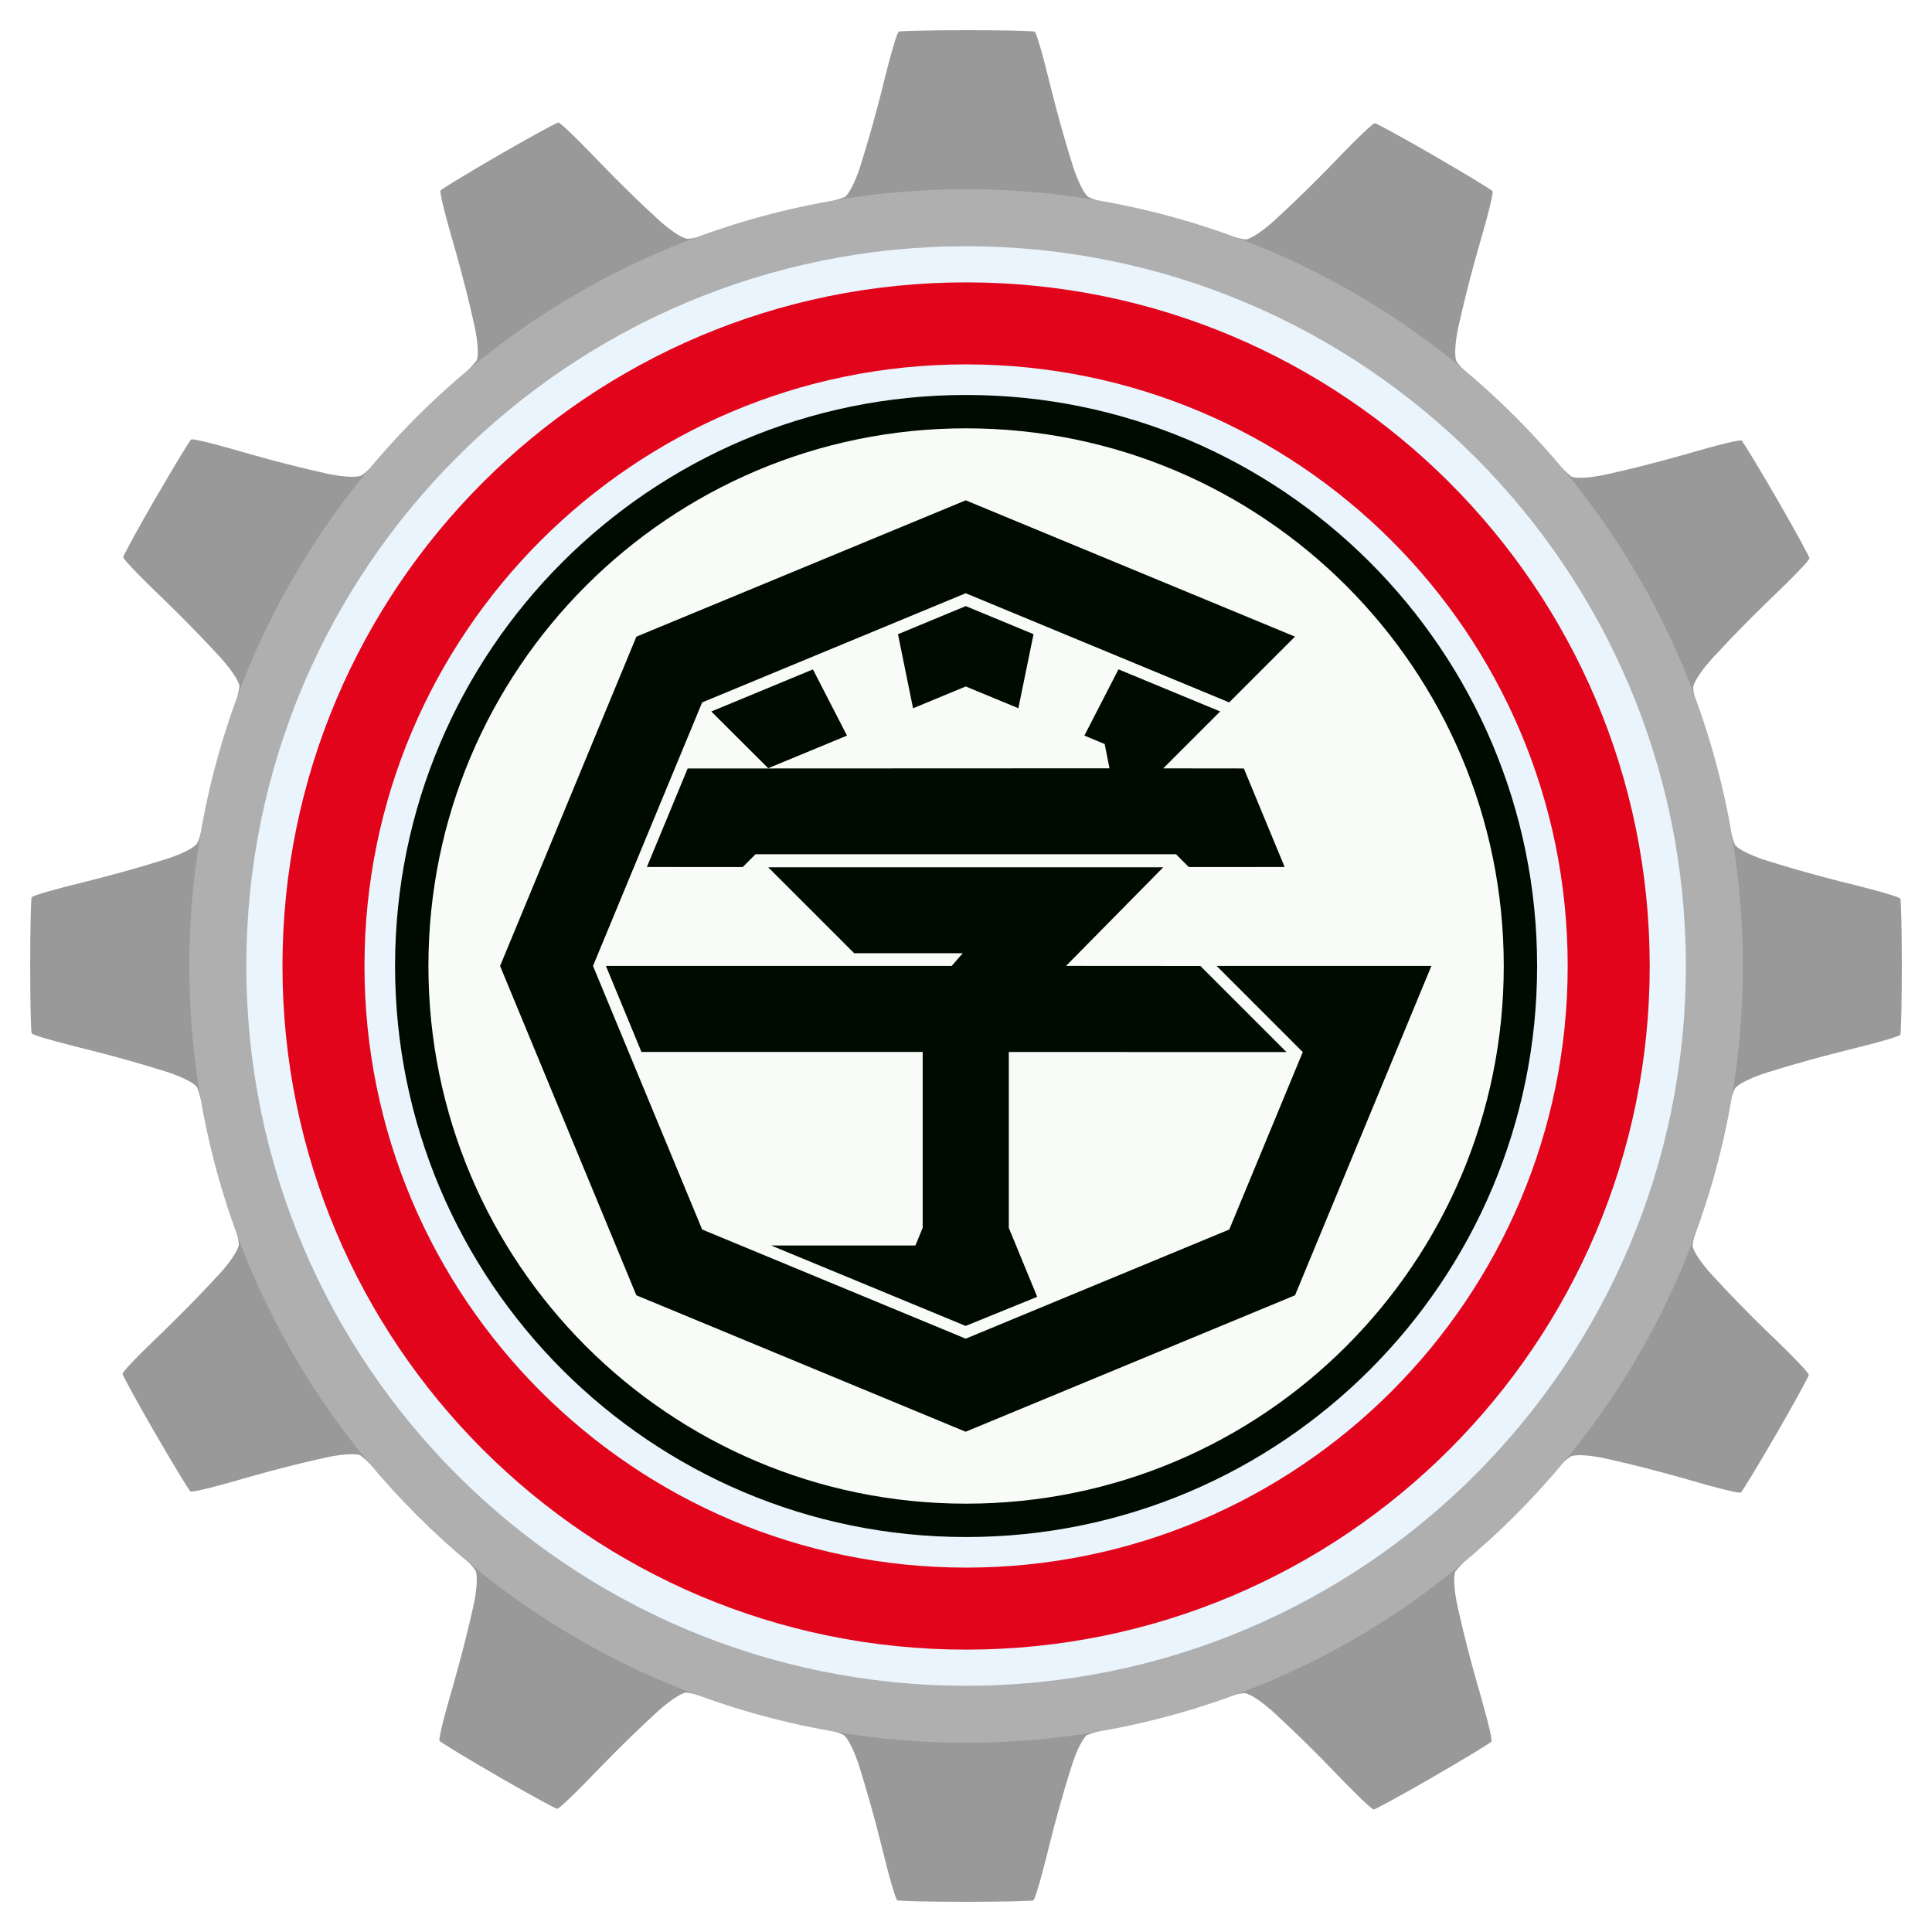
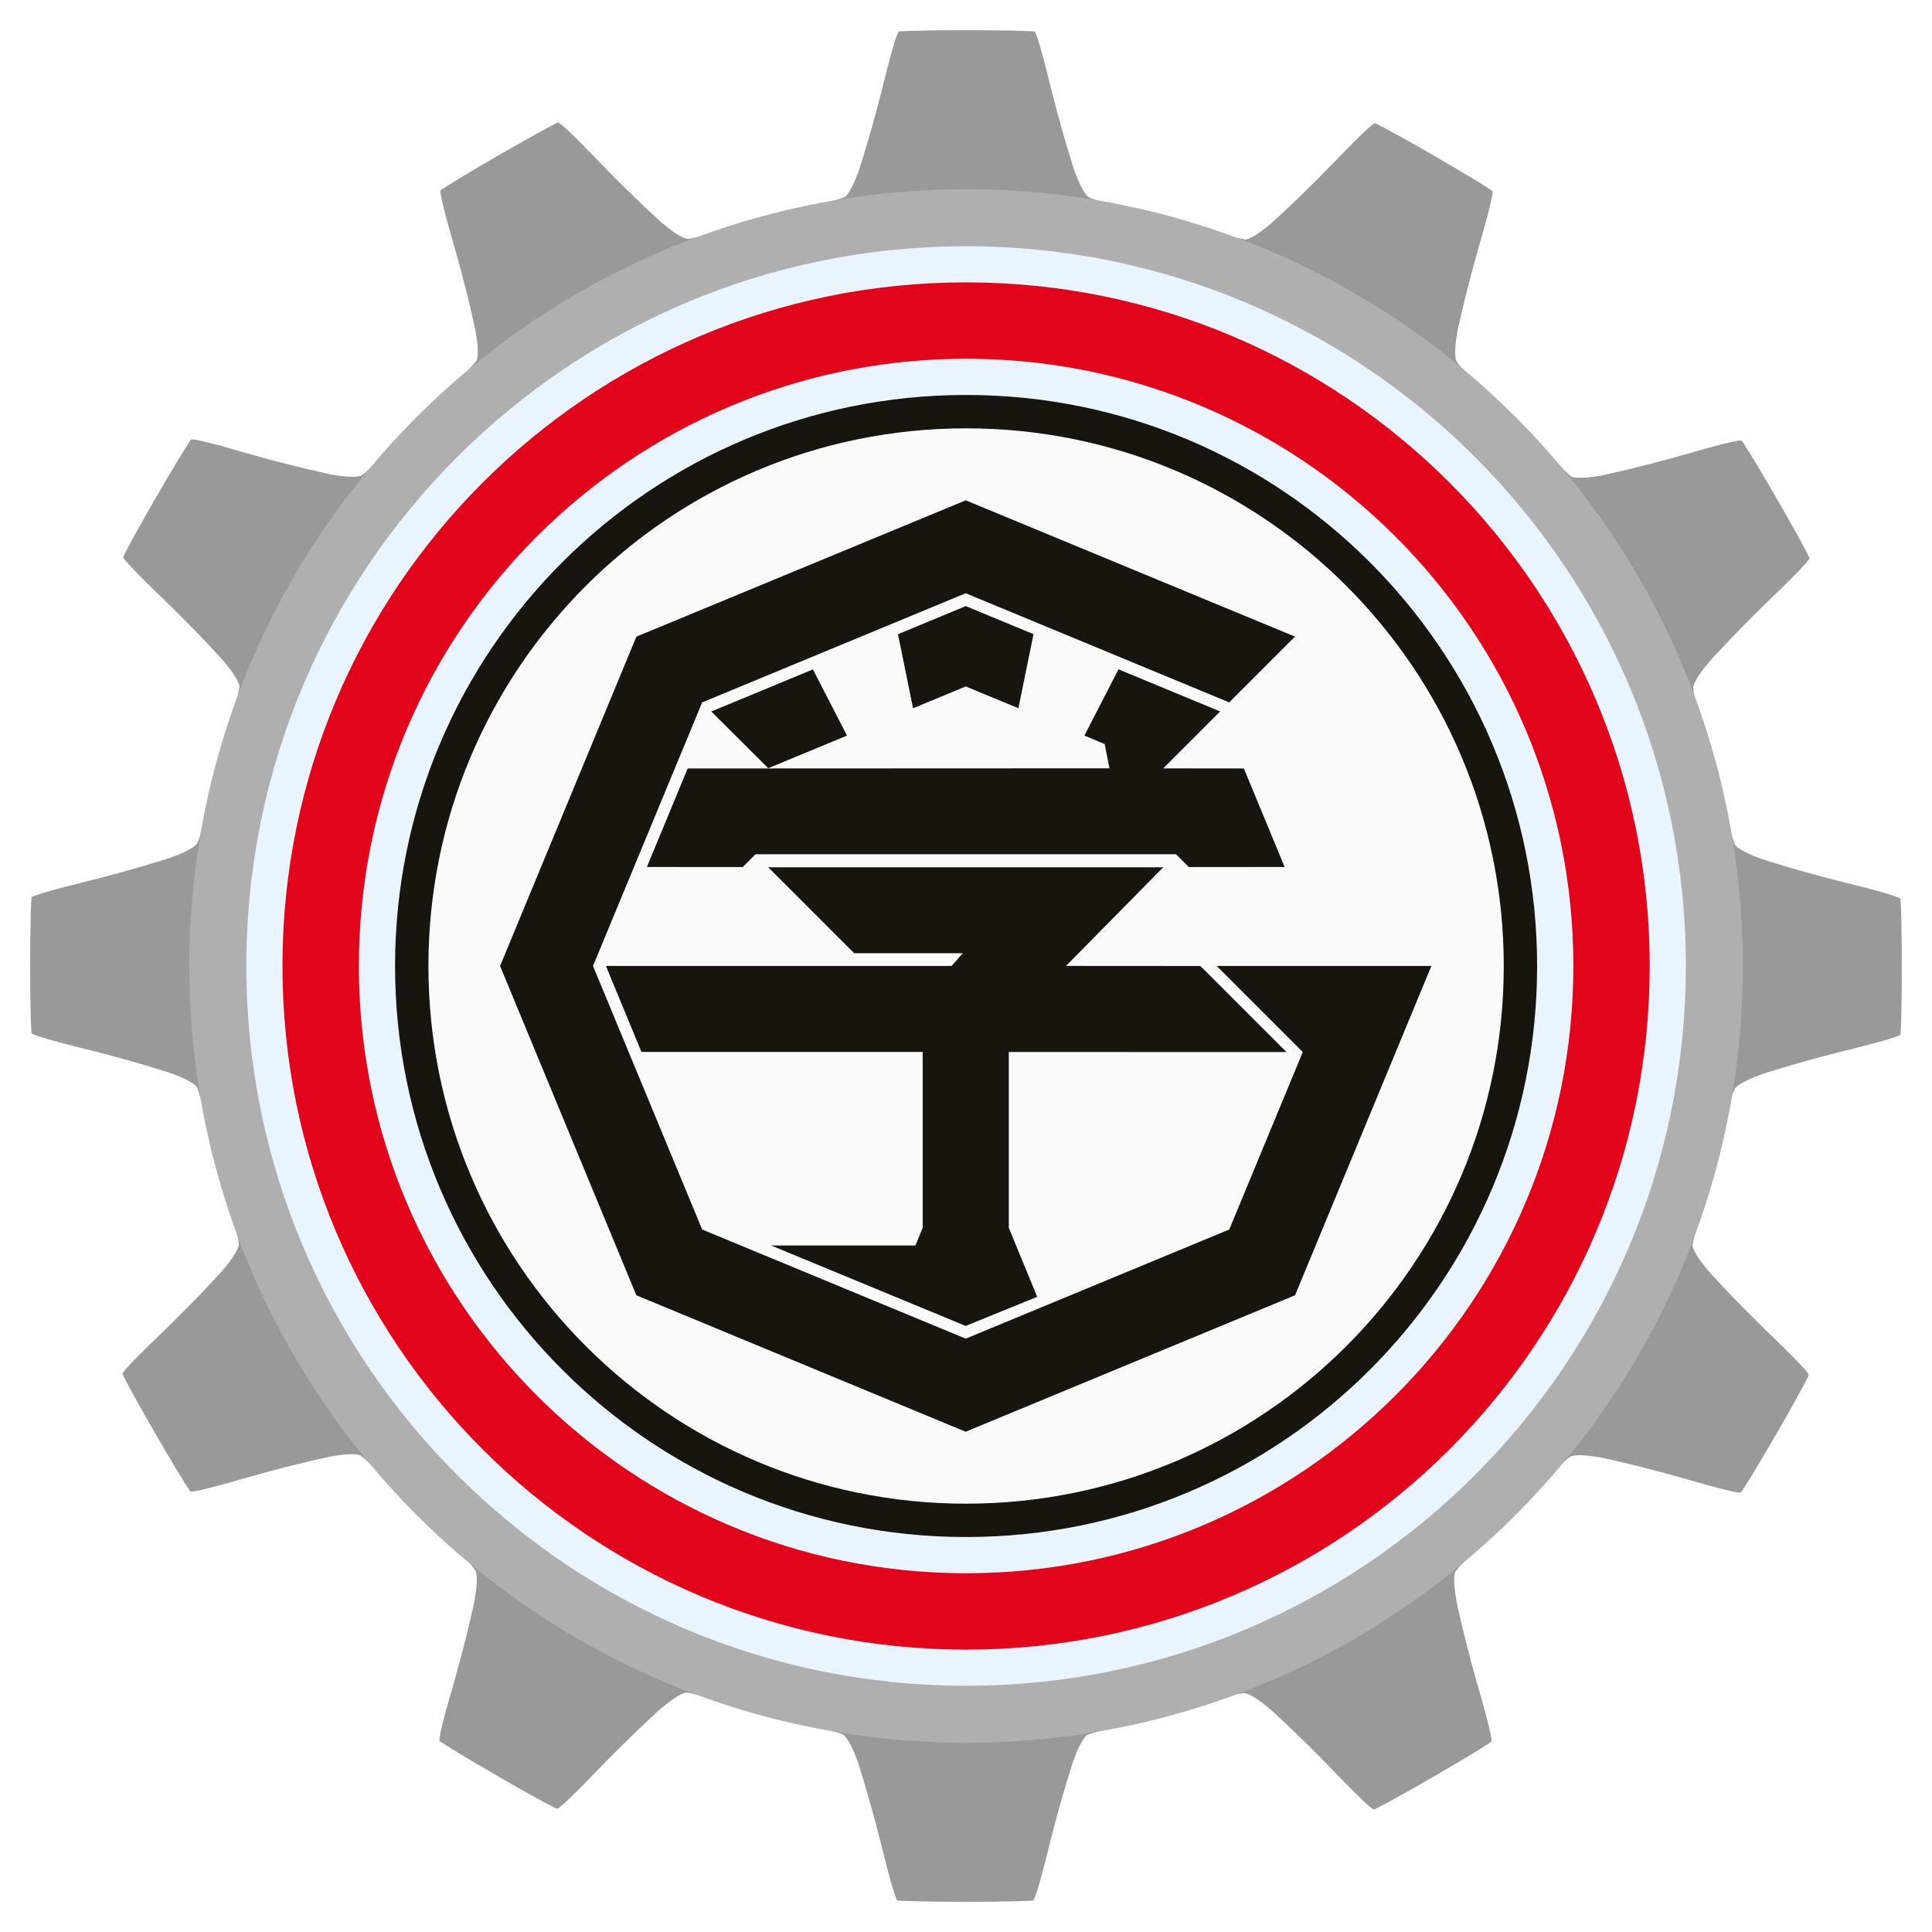
<svg xmlns="http://www.w3.org/2000/svg" width="64" height="64" id="svg2985" version="1.1">
  <defs id="defs3019" />
  <g id="g2988">
    <rect fill="none" id="canvas_background" height="402" width="582" y="-1" x="-1" />
  </g>
  <g id="g2993">
    <g id="GAKU_Engine">
      <g transform="matrix(0.06446526,0,0,0.06446526,-29.87988,-2.805452)" id="g4021" display="inline" />
      <g id="cogs">
        <path style="fill:#999999;fill-opacity:1" fill="#727a7f" id="path4617" d="m32.003,1c0,0 -1.337,-0.002 -2.043,0.032c-0.157,0.008 -0.172,0.006 -0.201,0.026c-0.063,0.114 -0.209,0.545 -0.56,1.978c-0.386,1.52 -0.743,2.601 -0.743,2.601c-0.276,0.777 -0.465,0.886 -0.465,0.886c0,0 -0.149,0.065 -0.434,0.139l4.448,-0.004l4.441,0.003c-0.245,-0.051 -0.394,-0.138 -0.394,-0.138c0,0 -0.191,-0.109 -0.467,-0.886c0,0 -0.356,-1.081 -0.741,-2.601c-0.351,-1.433 -0.495,-1.865 -0.558,-1.978c-0.029,-0.02 -0.047,-0.019 -0.203,-0.026c-0.705,-0.034 -2.077,-0.032 -2.077,-0.032l0,-0z" />
        <path style="fill:#999999;fill-opacity:1" fill="#727a7f" d="m16.502,5.152c0,0 -1.159,0.667 -1.753,1.049c-0.132,0.085 -0.146,0.091 -0.161,0.123c0.002,0.13 0.092,0.577 0.504,1.993c0.426,1.509 0.657,2.624 0.657,2.624c0.149,0.811 0.04,1 0.04,1c0,0 -0.097,0.131 -0.306,0.337l3.85,-2.227l3.847,-2.218c-0.238,0.078 -0.411,0.078 -0.411,0.078c0,0 -0.22,0.001 -0.848,-0.534c0,0 -0.849,-0.758 -1.942,-1.882c-1.02,-1.066 -1.361,-1.367 -1.472,-1.434c-0.035,-0.003 -0.05,0.007 -0.189,0.079c-0.628,0.323 -1.815,1.011 -1.815,1.011l0,-0z" id="path3129" />
        <path style="fill:#999999;fill-opacity:1" fill="#727a7f" id="path3131" d="m5.155,16.498c0,0 -0.67,1.157 -0.993,1.785c-0.072,0.14 -0.081,0.152 -0.078,0.188c0.067,0.112 0.368,0.453 1.433,1.474c1.123,1.094 1.881,1.944 1.881,1.944c0.535,0.628 0.535,0.846 0.535,0.846c0,0 -0.018,0.162 -0.097,0.445l2.221,-3.854l2.223,-3.844c-0.167,0.187 -0.317,0.273 -0.317,0.273c0,0 -0.19,0.111 -1.001,-0.038c0,0 -1.114,-0.232 -2.623,-0.658c-1.417,-0.413 -1.862,-0.504 -1.992,-0.506c-0.032,0.015 -0.04,0.031 -0.124,0.163c-0.382,0.594 -1.066,1.783 -1.066,1.783z" />
        <path style="fill:#999999;fill-opacity:1" fill="#727a7f" d="m1,31.997c0,0 -0.002,1.337 0.032,2.043c0.008,0.157 0.006,0.172 0.026,0.201c0.114,0.063 0.545,0.209 1.978,0.56c1.52,0.386 2.601,0.743 2.601,0.743c0.777,0.276 0.886,0.465 0.886,0.465c0,0 0.065,0.149 0.139,0.434l-0.004,-4.448l0.003,-4.441c-0.051,0.245 -0.138,0.394 -0.138,0.394c0,0 -0.109,0.191 -0.886,0.467c0,0 -1.081,0.356 -2.601,0.741c-1.433,0.351 -1.865,0.495 -1.978,0.558c-0.02,0.029 -0.019,0.047 -0.026,0.203c-0.034,0.705 -0.032,2.077 -0.032,2.077l-0,0z" id="path3133" />
        <path style="fill:#999999;fill-opacity:1" fill="#727a7f" id="path3135" d="m5.152,47.498c0,0 0.667,1.159 1.049,1.753c0.085,0.132 0.091,0.146 0.123,0.161c0.13,-0.002 0.577,-0.092 1.993,-0.504c1.509,-0.426 2.624,-0.657 2.624,-0.657c0.811,-0.149 1,-0.04 1,-0.04c0,0 0.131,0.097 0.337,0.307l-2.227,-3.85l-2.218,-3.847c0.078,0.238 0.078,0.411 0.078,0.411c0,0 0.001,0.22 -0.534,0.848c0,0 -0.758,0.849 -1.882,1.942c-1.066,1.02 -1.367,1.361 -1.434,1.472c-0.003,0.035 0.007,0.05 0.079,0.189c0.323,0.628 1.011,1.815 1.011,1.815z" />
        <path style="fill:#999999;fill-opacity:1" fill="#727a7f" d="m16.498,58.845c0,0 1.157,0.67 1.785,0.993c0.14,0.072 0.152,0.081 0.188,0.078c0.112,-0.067 0.453,-0.368 1.474,-1.433c1.094,-1.123 1.944,-1.881 1.944,-1.881c0.628,-0.535 0.846,-0.535 0.846,-0.535c0,0 0.162,0.018 0.445,0.097l-3.854,-2.221l-3.844,-2.223c0.187,0.167 0.273,0.317 0.273,0.317c0,0 0.111,0.19 -0.038,1.001c0,0 -0.232,1.114 -0.658,2.623c-0.413,1.417 -0.504,1.862 -0.506,1.992c0.015,0.032 0.031,0.04 0.163,0.124c0.594,0.382 1.783,1.066 1.783,1.066z" id="path3137" />
        <path style="fill:#999999;fill-opacity:1" fill="#727a7f" id="path3139" d="m31.997,63c0,0 1.337,0.002 2.043,-0.032c0.157,-0.008 0.172,-0.006 0.201,-0.026c0.063,-0.114 0.209,-0.545 0.56,-1.978c0.386,-1.52 0.743,-2.601 0.743,-2.601c0.276,-0.777 0.465,-0.886 0.465,-0.886c0,0 0.149,-0.065 0.434,-0.139l-4.448,0.004l-4.441,-0.003c0.245,0.051 0.394,0.138 0.394,0.138c0,0 0.191,0.109 0.467,0.886c0,0 0.356,1.081 0.741,2.601c0.351,1.433 0.495,1.865 0.558,1.978c0.029,0.02 0.047,0.019 0.203,0.026c0.705,0.034 2.077,0.032 2.077,0.032l0,0z" />
        <path style="fill:#999999;fill-opacity:1" fill="#727a7f" d="m47.502,5.155c0,0 -1.157,-0.67 -1.785,-0.993c-0.14,-0.072 -0.152,-0.081 -0.188,-0.078c-0.112,0.067 -0.453,0.368 -1.474,1.433c-1.094,1.123 -1.944,1.881 -1.944,1.881c-0.628,0.535 -0.846,0.535 -0.846,0.535c0,0 -0.162,-0.018 -0.445,-0.097l3.854,2.221l3.844,2.223c-0.187,-0.167 -0.273,-0.317 -0.273,-0.317c0,0 -0.111,-0.19 0.038,-1.001c0,0 0.232,-1.114 0.658,-2.623c0.413,-1.417 0.504,-1.862 0.506,-1.992c-0.015,-0.032 -0.031,-0.04 -0.163,-0.124c-0.594,-0.382 -1.783,-1.066 -1.783,-1.066l0,-0z" id="path3141" />
        <path style="fill:#999999;fill-opacity:1" fill="#727a7f" id="path3143" d="m58.848,16.502c0,0 -0.667,-1.159 -1.049,-1.753c-0.085,-0.132 -0.091,-0.146 -0.123,-0.161c-0.13,0.002 -0.577,0.092 -1.993,0.504c-1.509,0.426 -2.624,0.657 -2.624,0.657c-0.811,0.149 -1,0.04 -1,0.04c0,0 -0.131,-0.097 -0.337,-0.307l2.227,3.85l2.218,3.847c-0.078,-0.238 -0.078,-0.411 -0.078,-0.411c0,0 -0.001,-0.22 0.534,-0.848c0,0 0.758,-0.849 1.882,-1.942c1.066,-1.02 1.367,-1.361 1.434,-1.472c0.003,-0.035 -0.007,-0.05 -0.079,-0.189c-0.323,-0.628 -1.011,-1.815 -1.011,-1.815l0,0z" />
        <path style="fill:#999999;fill-opacity:1" fill="#727a7f" d="m63,32.003c0,0 0.002,-1.337 -0.032,-2.043c-0.008,-0.157 -0.006,-0.172 -0.026,-0.201c-0.114,-0.063 -0.545,-0.209 -1.978,-0.56c-1.52,-0.386 -2.601,-0.743 -2.601,-0.743c-0.777,-0.276 -0.886,-0.465 -0.886,-0.465c0,0 -0.065,-0.149 -0.139,-0.434l0.004,4.448l-0.003,4.441c0.051,-0.245 0.138,-0.394 0.138,-0.394c0,0 0.109,-0.191 0.886,-0.467c0,0 1.081,-0.356 2.601,-0.741c1.433,-0.351 1.865,-0.495 1.978,-0.558c0.02,-0.029 0.019,-0.047 0.026,-0.203c0.034,-0.705 0.032,-2.077 0.032,-2.077l0,0z" id="path3145" />
        <path style="fill:#999999;fill-opacity:1" fill="#727a7f" id="path3147" d="m58.845,47.502c0,0 0.67,-1.157 0.993,-1.785c0.072,-0.14 0.081,-0.152 0.078,-0.188c-0.067,-0.112 -0.368,-0.453 -1.433,-1.474c-1.123,-1.094 -1.881,-1.944 -1.881,-1.944c-0.535,-0.628 -0.535,-0.846 -0.535,-0.846c0,0 0.018,-0.162 0.097,-0.445l-2.221,3.854l-2.223,3.844c0.167,-0.187 0.317,-0.273 0.317,-0.273c0,0 0.19,-0.111 1.001,0.038c0,0 1.114,0.232 2.623,0.658c1.417,0.413 1.862,0.504 1.992,0.506c0.032,-0.015 0.04,-0.031 0.124,-0.163c0.382,-0.594 1.066,-1.783 1.066,-1.783l0,0z" />
        <path style="fill:#999999;fill-opacity:1" fill="#727a7f" d="m47.498,58.848c0,0 1.159,-0.667 1.753,-1.049c0.132,-0.085 0.146,-0.091 0.161,-0.123c-0.002,-0.13 -0.092,-0.577 -0.504,-1.993c-0.426,-1.509 -0.657,-2.624 -0.657,-2.624c-0.149,-0.811 -0.04,-1 -0.04,-1c0,0 0.097,-0.131 0.307,-0.337l-3.85,2.227l-3.847,2.218c0.238,-0.078 0.411,-0.078 0.411,-0.078c0,0 0.22,-0.001 0.848,0.534c0,0 0.849,0.758 1.942,1.882c1.02,1.066 1.361,1.367 1.472,1.434c0.035,0.003 0.05,-0.007 0.189,-0.079c0.628,-0.323 1.815,-1.011 1.815,-1.011l0,0z" id="path3149" />
        <path style="fill:#afafb0;fill-opacity:1" fill="#788289" stroke-width="0.1" stroke-miterlimit="4" id="cog_base" d="m57.734,32c0,14.211 -11.52,25.731 -25.731,25.731c-14.211,0 -25.731,-11.52 -25.731,-25.731c0,-14.211 11.52,-25.731 25.731,-25.731c14.211,0 25.731,11.52 25.731,25.731z" />
        <animateTransform id="animateTransform4046" repeatCount="indefinite" additive="sum" dur="18s" values="0 32 32; 360 32 32" type="rotate" attributeType="XML" attributeName="transform" />
      </g>
      <path style="fill:#eaf4fc;fill-opacity:1" d="m55.846,32c0,13.168 -10.675,23.843 -23.843,23.843c-13.168,0 -23.843,-10.675 -23.843,-23.843c0,-13.168 10.675,-23.843 23.843,-23.843c13.168,0 23.843,10.675 23.843,23.843z" id="path4614" stroke-miterlimit="4" stroke-width="0.1" fill="#c0c6c9" />
      <path d="m54.649,32c0,12.507 -10.139,22.646 -22.646,22.646c-12.507,0 -22.646,-10.139 -22.646,-22.646c0,-12.507 10.139,-22.646 22.646,-22.646c12.507,0 22.646,10.139 22.646,22.646z" id="path4610" stroke-miterlimit="4" stroke-width="0.1" fill="#e2041b" />
-       <path style="fill:#eaf4fc;fill-opacity:1" d="m51.932,32c0,11.006 -8.922,19.929 -19.929,19.929c-11.006,0 -19.929,-8.922 -19.929,-19.929c0,-11.006 8.922,-19.929 19.929,-19.929c11.006,0 19.929,8.922 19.929,19.929z" id="path4589" stroke-miterlimit="4" stroke-width="0.1" fill="#c0c6c9" />
-       <path d="m50.919,32c0,10.447 -8.469,18.916 -18.916,18.916c-10.447,0 -18.916,-8.469 -18.916,-18.916c0,-10.447 8.469,-18.916 18.916,-18.916c10.447,0 18.916,8.469 18.916,18.916z" id="path4566" stroke-miterlimit="4" stroke-width="0.1" fill="#000b00" />
+       <path style="fill:#eaf4fc;fill-opacity:1;stroke-width:0.1;stroke-miterlimit:4" d="m 52.12,32 c 0,11.11 -9.006,20.116 -20.116,20.116 -11.11,0 -20.116,-9.006 -20.116,-20.116 0,-11.11 9.006,-20.116 20.116,-20.116 11.11,0 20.116,9.006 20.116,20.116 z" id="path4589" stroke-miterlimit="4" />
+       <path d="m50.919,32c0,10.447 -8.469,18.916 -18.916,18.916c-10.447,0 -18.916,-8.469 -18.916,-18.916c0,-10.447 8.469,-18.916 18.916,-18.916c10.447,0 18.916,8.469 18.916,18.916z" id="path4566" stroke-miterlimit="4" stroke-width="0.1" fill="#000b00" style="fill:#16160e;fill-opacity:1" />
      <path style="fill:#f8fbf8;fill-opacity:1;stroke-width:0.1;stroke-miterlimit:4" d="m 49.814,32 c 0,9.837 -7.974,17.811 -17.811,17.811 -9.837,0 -17.811,-7.974 -17.811,-17.811 0,-9.837 7.974,-17.811 17.811,-17.811 9.837,0 17.811,7.974 17.811,17.811 z" id="path4568" stroke-miterlimit="4" />
-       <path d="m21.081,42.91l-4.515,-10.91l4.515,-10.91l10.91,-4.516l10.907,4.515l-2.179,2.179l-8.729,-3.616l-8.73,3.616l-3.616,8.73l3.616,8.731l8.73,3.616l8.731,-3.616l2.435,-5.878l-2.853,-2.853l7.114,0l-4.517,10.91l-10.912,4.52l-10.908,-4.52zm4.468,-1.651l4.775,0l0.241,-0.585l-0,-5.827l-9.316,0l-1.177,-2.848l11.452,0l0.368,-0.422l-3.596,0l-2.848,-2.847l13.086,0l-3.22,3.267l4.451,0.003l2.851,2.851l-9.198,-0.003l0,5.827l0.941,2.284l-2.371,0.964l-6.44,-2.663zm-4.121,-12.537l1.352,-3.265l13.973,-0.006l-0.159,-0.804l-0.672,-0.28c0,0 0.753,-1.463 1.129,-2.194l3.369,1.395l-1.885,1.885l2.669,0.003l1.351,3.264l-3.175,0.002l-0.422,-0.423l-13.931,0l-0.422,0.423l-3.175,-0.002zm2.135,-5.153l3.366,-1.394l1.129,2.193l-2.611,1.08l-1.884,-1.879zm6.184,-2.56l2.245,-0.931l2.245,0.93l-0.502,2.453l-1.744,-0.721l-1.745,0.723l-0.499,-2.453z" id="path3914" fill="#000b00" />
+       <path d="m21.081,42.91l-4.515,-10.91l4.515,-10.91l10.91,-4.516l10.907,4.515l-2.179,2.179l-8.729,-3.616l-8.73,3.616l-3.616,8.73l3.616,8.731l8.73,3.616l8.731,-3.616l2.435,-5.878l-2.853,-2.853l7.114,0l-4.517,10.91l-10.912,4.52l-10.908,-4.52zm4.468,-1.651l4.775,0l0.241,-0.585l-0,-5.827l-9.316,0l-1.177,-2.848l11.452,0l0.368,-0.422l-3.596,0l-2.848,-2.847l13.086,0l-3.22,3.267l4.451,0.003l2.851,2.851l-9.198,-0.003l0,5.827l0.941,2.284l-2.371,0.964l-6.44,-2.663zm-4.121,-12.537l1.352,-3.265l13.973,-0.006l-0.159,-0.804l-0.672,-0.28c0,0 0.753,-1.463 1.129,-2.194l3.369,1.395l-1.885,1.885l2.669,0.003l1.351,3.264l-3.175,0.002l-0.422,-0.423l-13.931,0l-0.422,0.423l-3.175,-0.002zm2.135,-5.153l3.366,-1.394l1.129,2.193l-2.611,1.08l-1.884,-1.879zm6.184,-2.56l2.245,-0.931l2.245,0.93l-0.502,2.453l-1.744,-0.721l-1.745,0.723l-0.499,-2.453z" id="path3914" fill="#000b00" style="fill:#16160e;fill-opacity:1" />
    </g>
  </g>
</svg>
